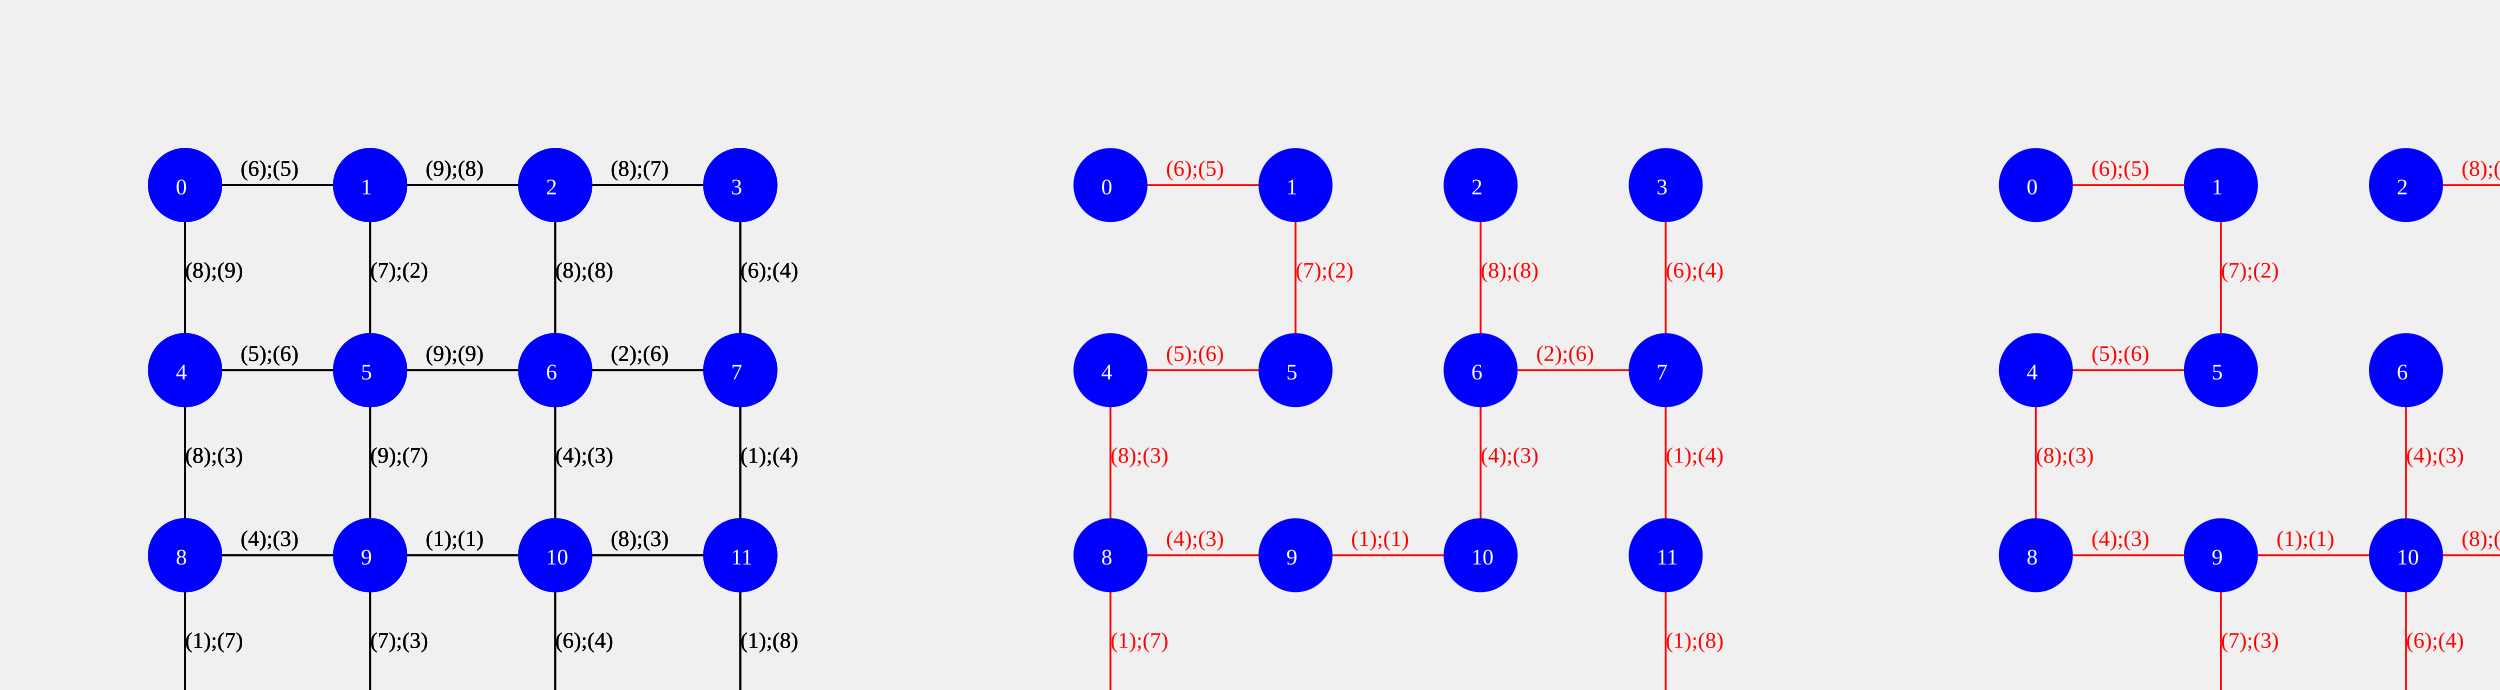
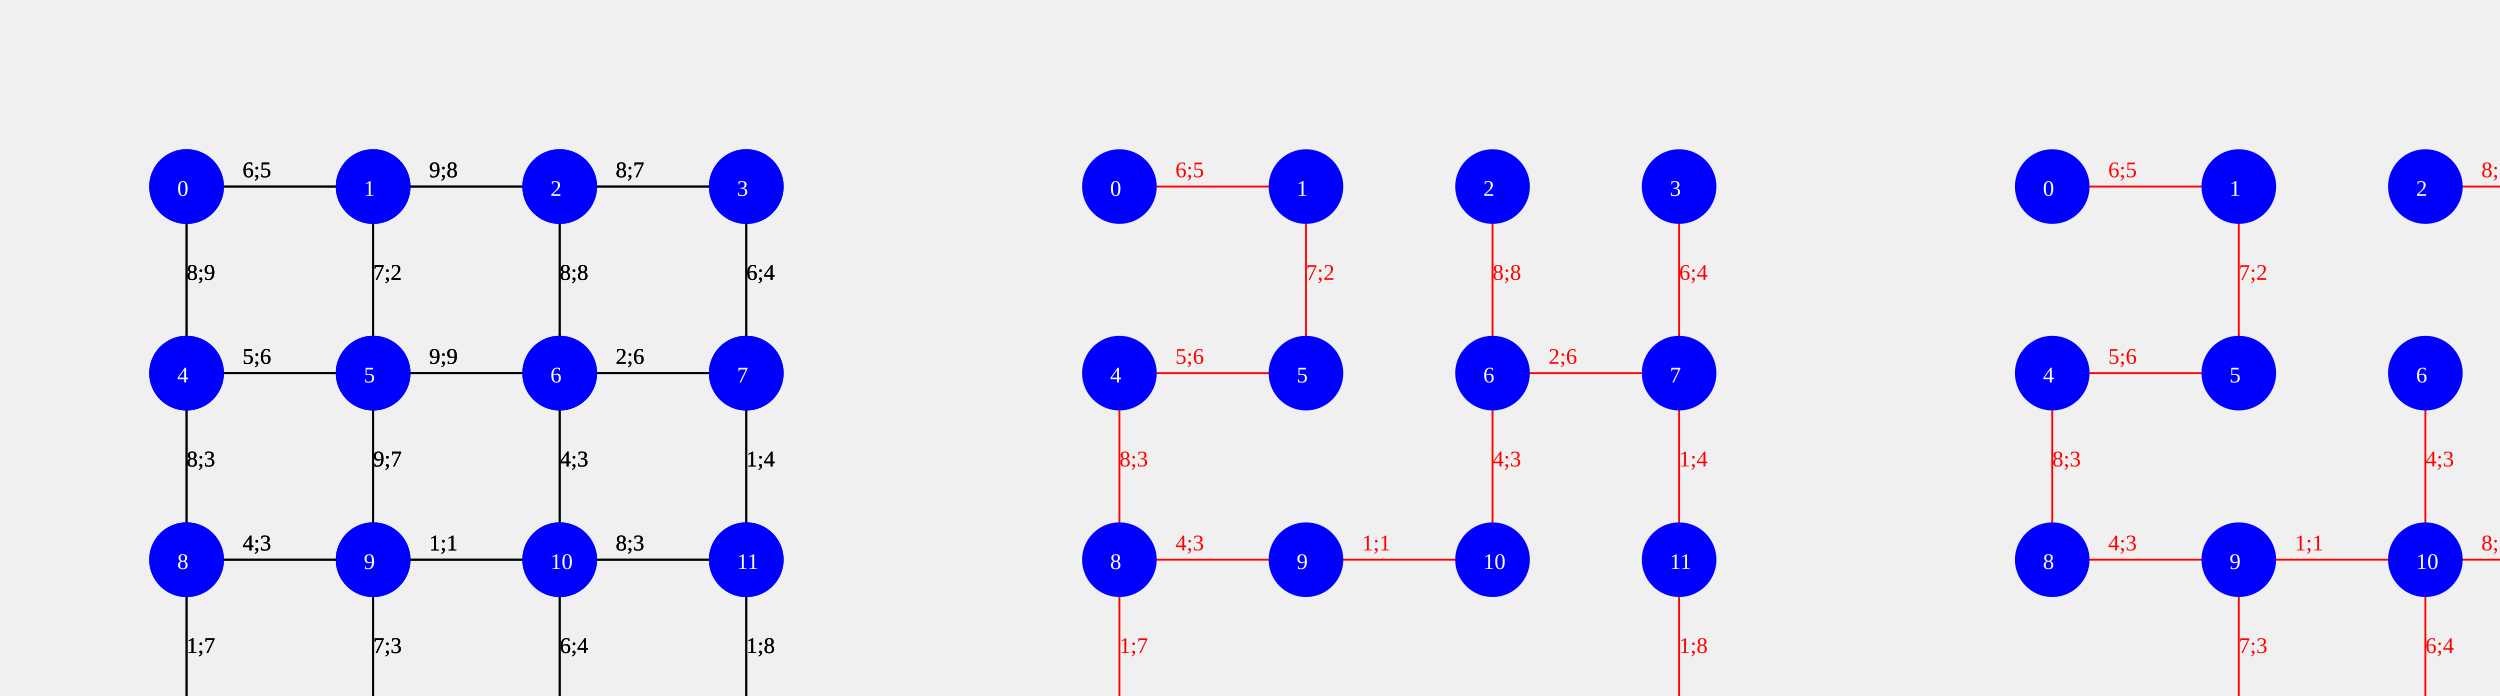
<svg xmlns="http://www.w3.org/2000/svg" version="1.1"> width="1000" height="800"&gt;

- <text x="900" y="350" fill="red">(1);(8)</text>
+ <text x="900" y="350" fill="red">1;8</text>
  <line x1="900" y1="300" x2="900" y2="400" stroke="red" />
-   <text x="730" y="295" fill="red">(1);(1)</text>
+   <text x="730" y="295" fill="red">1;1</text>
  <line x1="700" y1="300" x2="800" y2="300" stroke="red" />
-   <text x="600" y="350" fill="red">(1);(7)</text>
+   <text x="600" y="350" fill="red">1;7</text>
  <line x1="600" y1="300" x2="600" y2="400" stroke="red" />
-   <text x="900" y="250" fill="red">(1);(4)</text>
+   <text x="900" y="250" fill="red">1;4</text>
  <line x1="900" y1="200" x2="900" y2="300" stroke="red" />
-   <text x="830" y="195" fill="red">(2);(6)</text>
+   <text x="830" y="195" fill="red">2;6</text>
  <line x1="800" y1="200" x2="900" y2="200" stroke="red" />
-   <text x="630" y="395" fill="red">(3);(1)</text>
+   <text x="630" y="395" fill="red">3;1</text>
  <line x1="600" y1="400" x2="700" y2="400" stroke="red" />
-   <text x="830" y="395" fill="red">(3);(5)</text>
+   <text x="830" y="395" fill="red">3;5</text>
  <line x1="800" y1="400" x2="900" y2="400" stroke="red" />
-   <text x="630" y="295" fill="red">(4);(3)</text>
+   <text x="630" y="295" fill="red">4;3</text>
  <line x1="600" y1="300" x2="700" y2="300" stroke="red" />
-   <text x="800" y="250" fill="red">(4);(3)</text>
+   <text x="800" y="250" fill="red">4;3</text>
  <line x1="800" y1="200" x2="800" y2="300" stroke="red" />
-   <text x="630" y="195" fill="red">(5);(6)</text>
+   <text x="630" y="195" fill="red">5;6</text>
  <line x1="600" y1="200" x2="700" y2="200" stroke="red" />
-   <text x="630" y="95" fill="red">(6);(5)</text>
+   <text x="630" y="95" fill="red">6;5</text>
  <line x1="600" y1="100" x2="700" y2="100" stroke="red" />
-   <text x="900" y="150" fill="red">(6);(4)</text>
+   <text x="900" y="150" fill="red">6;4</text>
  <line x1="900" y1="100" x2="900" y2="200" stroke="red" />
-   <text x="700" y="150" fill="red">(7);(2)</text>
+   <text x="700" y="150" fill="red">7;2</text>
  <line x1="700" y1="100" x2="700" y2="200" stroke="red" />
-   <text x="600" y="250" fill="red">(8);(3)</text>
+   <text x="600" y="250" fill="red">8;3</text>
  <line x1="600" y1="200" x2="600" y2="300" stroke="red" />
-   <text x="800" y="150" fill="red">(8);(8)</text>
+   <text x="800" y="150" fill="red">8;8</text>
  <line x1="800" y1="100" x2="800" y2="200" stroke="red" />
  <circle cx="800" cy="400" r="20" fill="blue" />
  <text x="795" y="405" fill="white">14</text>
  <circle cx="600" cy="400" r="20" fill="blue" />
  <text x="595" y="405" fill="white">12</text>
  <circle cx="900" cy="300" r="20" fill="blue" />
  <text x="895" y="305" fill="white">11</text>
  <circle cx="900" cy="400" r="20" fill="blue" />
  <text x="895" y="405" fill="white">15</text>
  <circle cx="800" cy="100" r="20" fill="blue" />
  <text x="795" y="105" fill="white">2</text>
  <circle cx="700" cy="100" r="20" fill="blue" />
  <text x="695" y="105" fill="white">1</text>
  <circle cx="600" cy="200" r="20" fill="blue" />
  <text x="595" y="205" fill="white">4</text>
  <circle cx="700" cy="200" r="20" fill="blue" />
  <text x="695" y="205" fill="white">5</text>
  <circle cx="700" cy="400" r="20" fill="blue" />
  <text x="695" y="405" fill="white">13</text>
  <circle cx="800" cy="300" r="20" fill="blue" />
  <text x="795" y="305" fill="white">10</text>
  <circle cx="900" cy="200" r="20" fill="blue" />
  <text x="895" y="205" fill="white">7</text>
  <circle cx="900" cy="100" r="20" fill="blue" />
  <text x="895" y="105" fill="white">3</text>
  <circle cx="600" cy="300" r="20" fill="blue" />
  <text x="595" y="305" fill="white">8</text>
  <circle cx="600" cy="100" r="20" fill="blue" />
  <text x="595" y="105" fill="white">0</text>
  <circle cx="800" cy="200" r="20" fill="blue" />
  <text x="795" y="205" fill="white">6</text>
  <circle cx="700" cy="300" r="20" fill="blue" />
  <text x="695" y="305" fill="white">9</text>
  <text x="600" y="450" fill="black">Kruskal pour le poids (1)</text>
-   <text x="400" y="350" fill="black">(1);(8)</text>
+   <text x="400" y="350" fill="black">1;8</text>
  <line x1="400" y1="300" x2="400" y2="400" stroke="black" />
-   <text x="230" y="295" fill="black">(1);(1)</text>
+   <text x="230" y="295" fill="black">1;1</text>
  <line x1="200" y1="300" x2="300" y2="300" stroke="black" />
-   <text x="100" y="350" fill="black">(1);(7)</text>
+   <text x="100" y="350" fill="black">1;7</text>
  <line x1="100" y1="300" x2="100" y2="400" stroke="black" />
-   <text x="400" y="250" fill="black">(1);(4)</text>
+   <text x="400" y="250" fill="black">1;4</text>
  <line x1="400" y1="200" x2="400" y2="300" stroke="black" />
-   <text x="330" y="195" fill="black">(2);(6)</text>
+   <text x="330" y="195" fill="black">2;6</text>
  <line x1="300" y1="200" x2="400" y2="200" stroke="black" />
-   <text x="130" y="395" fill="black">(3);(1)</text>
+   <text x="130" y="395" fill="black">3;1</text>
  <line x1="100" y1="400" x2="200" y2="400" stroke="black" />
-   <text x="330" y="395" fill="black">(3);(5)</text>
+   <text x="330" y="395" fill="black">3;5</text>
  <line x1="300" y1="400" x2="400" y2="400" stroke="black" />
-   <text x="130" y="295" fill="black">(4);(3)</text>
+   <text x="130" y="295" fill="black">4;3</text>
  <line x1="100" y1="300" x2="200" y2="300" stroke="black" />
-   <text x="300" y="250" fill="black">(4);(3)</text>
+   <text x="300" y="250" fill="black">4;3</text>
  <line x1="300" y1="200" x2="300" y2="300" stroke="black" />
-   <text x="130" y="195" fill="black">(5);(6)</text>
+   <text x="130" y="195" fill="black">5;6</text>
  <line x1="100" y1="200" x2="200" y2="200" stroke="black" />
-   <text x="300" y="350" fill="black">(6);(4)</text>
+   <text x="300" y="350" fill="black">6;4</text>
  <line x1="300" y1="300" x2="300" y2="400" stroke="black" />
-   <text x="130" y="95" fill="black">(6);(5)</text>
+   <text x="130" y="95" fill="black">6;5</text>
  <line x1="100" y1="100" x2="200" y2="100" stroke="black" />
-   <text x="400" y="150" fill="black">(6);(4)</text>
+   <text x="400" y="150" fill="black">6;4</text>
  <line x1="400" y1="100" x2="400" y2="200" stroke="black" />
-   <text x="200" y="350" fill="black">(7);(3)</text>
+   <text x="200" y="350" fill="black">7;3</text>
  <line x1="200" y1="300" x2="200" y2="400" stroke="black" />
-   <text x="200" y="150" fill="black">(7);(2)</text>
+   <text x="200" y="150" fill="black">7;2</text>
  <line x1="200" y1="100" x2="200" y2="200" stroke="black" />
-   <text x="100" y="150" fill="black">(8);(9)</text>
+   <text x="100" y="150" fill="black">8;9</text>
  <line x1="100" y1="100" x2="100" y2="200" stroke="black" />
-   <text x="100" y="250" fill="black">(8);(3)</text>
+   <text x="100" y="250" fill="black">8;3</text>
  <line x1="100" y1="200" x2="100" y2="300" stroke="black" />
-   <text x="300" y="150" fill="black">(8);(8)</text>
+   <text x="300" y="150" fill="black">8;8</text>
  <line x1="300" y1="100" x2="300" y2="200" stroke="black" />
-   <text x="330" y="295" fill="black">(8);(3)</text>
+   <text x="330" y="295" fill="black">8;3</text>
  <line x1="300" y1="300" x2="400" y2="300" stroke="black" />
-   <text x="330" y="95" fill="black">(8);(7)</text>
+   <text x="330" y="95" fill="black">8;7</text>
  <line x1="300" y1="100" x2="400" y2="100" stroke="black" />
-   <text x="200" y="250" fill="black">(9);(7)</text>
+   <text x="200" y="250" fill="black">9;7</text>
  <line x1="200" y1="200" x2="200" y2="300" stroke="black" />
-   <text x="230" y="395" fill="black">(9);(7)</text>
+   <text x="230" y="395" fill="black">9;7</text>
  <line x1="200" y1="400" x2="300" y2="400" stroke="black" />
-   <text x="230" y="195" fill="black">(9);(9)</text>
+   <text x="230" y="195" fill="black">9;9</text>
  <line x1="200" y1="200" x2="300" y2="200" stroke="black" />
-   <text x="230" y="95" fill="black">(9);(8)</text>
+   <text x="230" y="95" fill="black">9;8</text>
  <line x1="200" y1="100" x2="300" y2="100" stroke="black" />
  <circle cx="300" cy="400" r="20" fill="blue" />
  <text x="295" y="405" fill="white">14</text>
  <circle cx="100" cy="400" r="20" fill="blue" />
  <text x="95" y="405" fill="white">12</text>
  <circle cx="400" cy="300" r="20" fill="blue" />
  <text x="395" y="305" fill="white">11</text>
  <circle cx="400" cy="400" r="20" fill="blue" />
  <text x="395" y="405" fill="white">15</text>
  <circle cx="300" cy="100" r="20" fill="blue" />
  <text x="295" y="105" fill="white">2</text>
  <circle cx="200" cy="100" r="20" fill="blue" />
  <text x="195" y="105" fill="white">1</text>
  <circle cx="100" cy="200" r="20" fill="blue" />
  <text x="95" y="205" fill="white">4</text>
  <circle cx="200" cy="200" r="20" fill="blue" />
  <text x="195" y="205" fill="white">5</text>
  <circle cx="200" cy="400" r="20" fill="blue" />
  <text x="195" y="405" fill="white">13</text>
  <circle cx="300" cy="300" r="20" fill="blue" />
  <text x="295" y="305" fill="white">10</text>
  <circle cx="400" cy="200" r="20" fill="blue" />
  <text x="395" y="205" fill="white">7</text>
  <circle cx="400" cy="100" r="20" fill="blue" />
  <text x="395" y="105" fill="white">3</text>
  <circle cx="100" cy="300" r="20" fill="blue" />
  <text x="95" y="305" fill="white">8</text>
  <circle cx="100" cy="100" r="20" fill="blue" />
  <text x="95" y="105" fill="white">0</text>
  <circle cx="300" cy="200" r="20" fill="blue" />
  <text x="295" y="205" fill="white">6</text>
  <circle cx="200" cy="300" r="20" fill="blue" />
  <text x="195" y="305" fill="white">9</text>
-   <text x="1230" y="295" fill="red">(1);(1)</text>
+   <text x="1230" y="295" fill="red">1;1</text>
  <line x1="1200" y1="300" x2="1300" y2="300" stroke="red" />
-   <text x="1130" y="395" fill="red">(3);(1)</text>
+   <text x="1130" y="395" fill="red">3;1</text>
  <line x1="1100" y1="400" x2="1200" y2="400" stroke="red" />
-   <text x="1200" y="150" fill="red">(7);(2)</text>
+   <text x="1200" y="150" fill="red">7;2</text>
  <line x1="1200" y1="100" x2="1200" y2="200" stroke="red" />
-   <text x="1330" y="295" fill="red">(8);(3)</text>
+   <text x="1330" y="295" fill="red">8;3</text>
  <line x1="1300" y1="300" x2="1400" y2="300" stroke="red" />
-   <text x="1100" y="250" fill="red">(8);(3)</text>
+   <text x="1100" y="250" fill="red">8;3</text>
  <line x1="1100" y1="200" x2="1100" y2="300" stroke="red" />
-   <text x="1200" y="350" fill="red">(7);(3)</text>
+   <text x="1200" y="350" fill="red">7;3</text>
  <line x1="1200" y1="300" x2="1200" y2="400" stroke="red" />
-   <text x="1130" y="295" fill="red">(4);(3)</text>
+   <text x="1130" y="295" fill="red">4;3</text>
  <line x1="1100" y1="300" x2="1200" y2="300" stroke="red" />
-   <text x="1300" y="250" fill="red">(4);(3)</text>
+   <text x="1300" y="250" fill="red">4;3</text>
  <line x1="1300" y1="200" x2="1300" y2="300" stroke="red" />
-   <text x="1400" y="150" fill="red">(6);(4)</text>
+   <text x="1400" y="150" fill="red">6;4</text>
  <line x1="1400" y1="100" x2="1400" y2="200" stroke="red" />
-   <text x="1300" y="350" fill="red">(6);(4)</text>
+   <text x="1300" y="350" fill="red">6;4</text>
  <line x1="1300" y1="300" x2="1300" y2="400" stroke="red" />
-   <text x="1400" y="250" fill="red">(1);(4)</text>
+   <text x="1400" y="250" fill="red">1;4</text>
  <line x1="1400" y1="200" x2="1400" y2="300" stroke="red" />
-   <text x="1130" y="95" fill="red">(6);(5)</text>
+   <text x="1130" y="95" fill="red">6;5</text>
  <line x1="1100" y1="100" x2="1200" y2="100" stroke="red" />
-   <text x="1330" y="395" fill="red">(3);(5)</text>
+   <text x="1330" y="395" fill="red">3;5</text>
  <line x1="1300" y1="400" x2="1400" y2="400" stroke="red" />
-   <text x="1130" y="195" fill="red">(5);(6)</text>
+   <text x="1130" y="195" fill="red">5;6</text>
  <line x1="1100" y1="200" x2="1200" y2="200" stroke="red" />
-   <text x="1330" y="95" fill="red">(8);(7)</text>
+   <text x="1330" y="95" fill="red">8;7</text>
  <line x1="1300" y1="100" x2="1400" y2="100" stroke="red" />
  <circle cx="1300" cy="400" r="20" fill="blue" />
  <text x="1295" y="405" fill="white">14</text>
  <circle cx="1100" cy="400" r="20" fill="blue" />
  <text x="1095" y="405" fill="white">12</text>
  <circle cx="1400" cy="300" r="20" fill="blue" />
  <text x="1395" y="305" fill="white">11</text>
  <circle cx="1400" cy="400" r="20" fill="blue" />
  <text x="1395" y="405" fill="white">15</text>
  <circle cx="1300" cy="100" r="20" fill="blue" />
  <text x="1295" y="105" fill="white">2</text>
  <circle cx="1200" cy="100" r="20" fill="blue" />
  <text x="1195" y="105" fill="white">1</text>
  <circle cx="1100" cy="200" r="20" fill="blue" />
  <text x="1095" y="205" fill="white">4</text>
  <circle cx="1200" cy="200" r="20" fill="blue" />
  <text x="1195" y="205" fill="white">5</text>
  <circle cx="1200" cy="400" r="20" fill="blue" />
  <text x="1195" y="405" fill="white">13</text>
  <circle cx="1300" cy="300" r="20" fill="blue" />
  <text x="1295" y="305" fill="white">10</text>
  <circle cx="1400" cy="200" r="20" fill="blue" />
  <text x="1395" y="205" fill="white">7</text>
  <circle cx="1400" cy="100" r="20" fill="blue" />
  <text x="1395" y="105" fill="white">3</text>
  <circle cx="1100" cy="300" r="20" fill="blue" />
  <text x="1095" y="305" fill="white">8</text>
  <circle cx="1100" cy="100" r="20" fill="blue" />
  <text x="1095" y="105" fill="white">0</text>
  <circle cx="1300" cy="200" r="20" fill="blue" />
  <text x="1295" y="205" fill="white">6</text>
  <circle cx="1200" cy="300" r="20" fill="blue" />
  <text x="1195" y="305" fill="white">9</text>
  <text x="1100" y="450" fill="black">Kruskal pour le poids (2)</text>
-   <text x="230" y="295" fill="black">(1);(1)</text>
+   <text x="230" y="295" fill="black">1;1</text>
  <line x1="200" y1="300" x2="300" y2="300" stroke="black" />
-   <text x="130" y="395" fill="black">(3);(1)</text>
+   <text x="130" y="395" fill="black">3;1</text>
  <line x1="100" y1="400" x2="200" y2="400" stroke="black" />
-   <text x="200" y="150" fill="black">(7);(2)</text>
+   <text x="200" y="150" fill="black">7;2</text>
  <line x1="200" y1="100" x2="200" y2="200" stroke="black" />
-   <text x="330" y="295" fill="black">(8);(3)</text>
+   <text x="330" y="295" fill="black">8;3</text>
  <line x1="300" y1="300" x2="400" y2="300" stroke="black" />
-   <text x="100" y="250" fill="black">(8);(3)</text>
+   <text x="100" y="250" fill="black">8;3</text>
  <line x1="100" y1="200" x2="100" y2="300" stroke="black" />
-   <text x="200" y="350" fill="black">(7);(3)</text>
+   <text x="200" y="350" fill="black">7;3</text>
  <line x1="200" y1="300" x2="200" y2="400" stroke="black" />
-   <text x="130" y="295" fill="black">(4);(3)</text>
+   <text x="130" y="295" fill="black">4;3</text>
  <line x1="100" y1="300" x2="200" y2="300" stroke="black" />
-   <text x="300" y="250" fill="black">(4);(3)</text>
+   <text x="300" y="250" fill="black">4;3</text>
  <line x1="300" y1="200" x2="300" y2="300" stroke="black" />
-   <text x="400" y="150" fill="black">(6);(4)</text>
+   <text x="400" y="150" fill="black">6;4</text>
  <line x1="400" y1="100" x2="400" y2="200" stroke="black" />
-   <text x="300" y="350" fill="black">(6);(4)</text>
+   <text x="300" y="350" fill="black">6;4</text>
  <line x1="300" y1="300" x2="300" y2="400" stroke="black" />
-   <text x="400" y="250" fill="black">(1);(4)</text>
+   <text x="400" y="250" fill="black">1;4</text>
  <line x1="400" y1="200" x2="400" y2="300" stroke="black" />
-   <text x="130" y="95" fill="black">(6);(5)</text>
+   <text x="130" y="95" fill="black">6;5</text>
  <line x1="100" y1="100" x2="200" y2="100" stroke="black" />
-   <text x="330" y="395" fill="black">(3);(5)</text>
+   <text x="330" y="395" fill="black">3;5</text>
  <line x1="300" y1="400" x2="400" y2="400" stroke="black" />
-   <text x="130" y="195" fill="black">(5);(6)</text>
+   <text x="130" y="195" fill="black">5;6</text>
  <line x1="100" y1="200" x2="200" y2="200" stroke="black" />
-   <text x="330" y="195" fill="black">(2);(6)</text>
+   <text x="330" y="195" fill="black">2;6</text>
  <line x1="300" y1="200" x2="400" y2="200" stroke="black" />
-   <text x="100" y="350" fill="black">(1);(7)</text>
+   <text x="100" y="350" fill="black">1;7</text>
  <line x1="100" y1="300" x2="100" y2="400" stroke="black" />
-   <text x="330" y="95" fill="black">(8);(7)</text>
+   <text x="330" y="95" fill="black">8;7</text>
  <line x1="300" y1="100" x2="400" y2="100" stroke="black" />
-   <text x="200" y="250" fill="black">(9);(7)</text>
+   <text x="200" y="250" fill="black">9;7</text>
  <line x1="200" y1="200" x2="200" y2="300" stroke="black" />
-   <text x="230" y="395" fill="black">(9);(7)</text>
+   <text x="230" y="395" fill="black">9;7</text>
  <line x1="200" y1="400" x2="300" y2="400" stroke="black" />
-   <text x="400" y="350" fill="black">(1);(8)</text>
+   <text x="400" y="350" fill="black">1;8</text>
  <line x1="400" y1="300" x2="400" y2="400" stroke="black" />
-   <text x="300" y="150" fill="black">(8);(8)</text>
+   <text x="300" y="150" fill="black">8;8</text>
  <line x1="300" y1="100" x2="300" y2="200" stroke="black" />
-   <text x="230" y="95" fill="black">(9);(8)</text>
+   <text x="230" y="95" fill="black">9;8</text>
  <line x1="200" y1="100" x2="300" y2="100" stroke="black" />
-   <text x="100" y="150" fill="black">(8);(9)</text>
+   <text x="100" y="150" fill="black">8;9</text>
  <line x1="100" y1="100" x2="100" y2="200" stroke="black" />
-   <text x="230" y="195" fill="black">(9);(9)</text>
+   <text x="230" y="195" fill="black">9;9</text>
  <line x1="200" y1="200" x2="300" y2="200" stroke="black" />
  <circle cx="300" cy="400" r="20" fill="blue" />
  <text x="295" y="405" fill="white">14</text>
  <circle cx="100" cy="400" r="20" fill="blue" />
  <text x="95" y="405" fill="white">12</text>
  <circle cx="400" cy="300" r="20" fill="blue" />
  <text x="395" y="305" fill="white">11</text>
  <circle cx="400" cy="400" r="20" fill="blue" />
  <text x="395" y="405" fill="white">15</text>
  <circle cx="300" cy="100" r="20" fill="blue" />
  <text x="295" y="105" fill="white">2</text>
  <circle cx="200" cy="100" r="20" fill="blue" />
  <text x="195" y="105" fill="white">1</text>
  <circle cx="100" cy="200" r="20" fill="blue" />
  <text x="95" y="205" fill="white">4</text>
  <circle cx="200" cy="200" r="20" fill="blue" />
  <text x="195" y="205" fill="white">5</text>
  <circle cx="200" cy="400" r="20" fill="blue" />
  <text x="195" y="405" fill="white">13</text>
  <circle cx="300" cy="300" r="20" fill="blue" />
  <text x="295" y="305" fill="white">10</text>
  <circle cx="400" cy="200" r="20" fill="blue" />
  <text x="395" y="205" fill="white">7</text>
  <circle cx="400" cy="100" r="20" fill="blue" />
  <text x="395" y="105" fill="white">3</text>
  <circle cx="100" cy="300" r="20" fill="blue" />
  <text x="95" y="305" fill="white">8</text>
  <circle cx="100" cy="100" r="20" fill="blue" />
  <text x="95" y="105" fill="white">0</text>
  <circle cx="300" cy="200" r="20" fill="blue" />
  <text x="295" y="205" fill="white">6</text>
  <circle cx="200" cy="300" r="20" fill="blue" />
  <text x="195" y="305" fill="white">9</text>
</svg>
